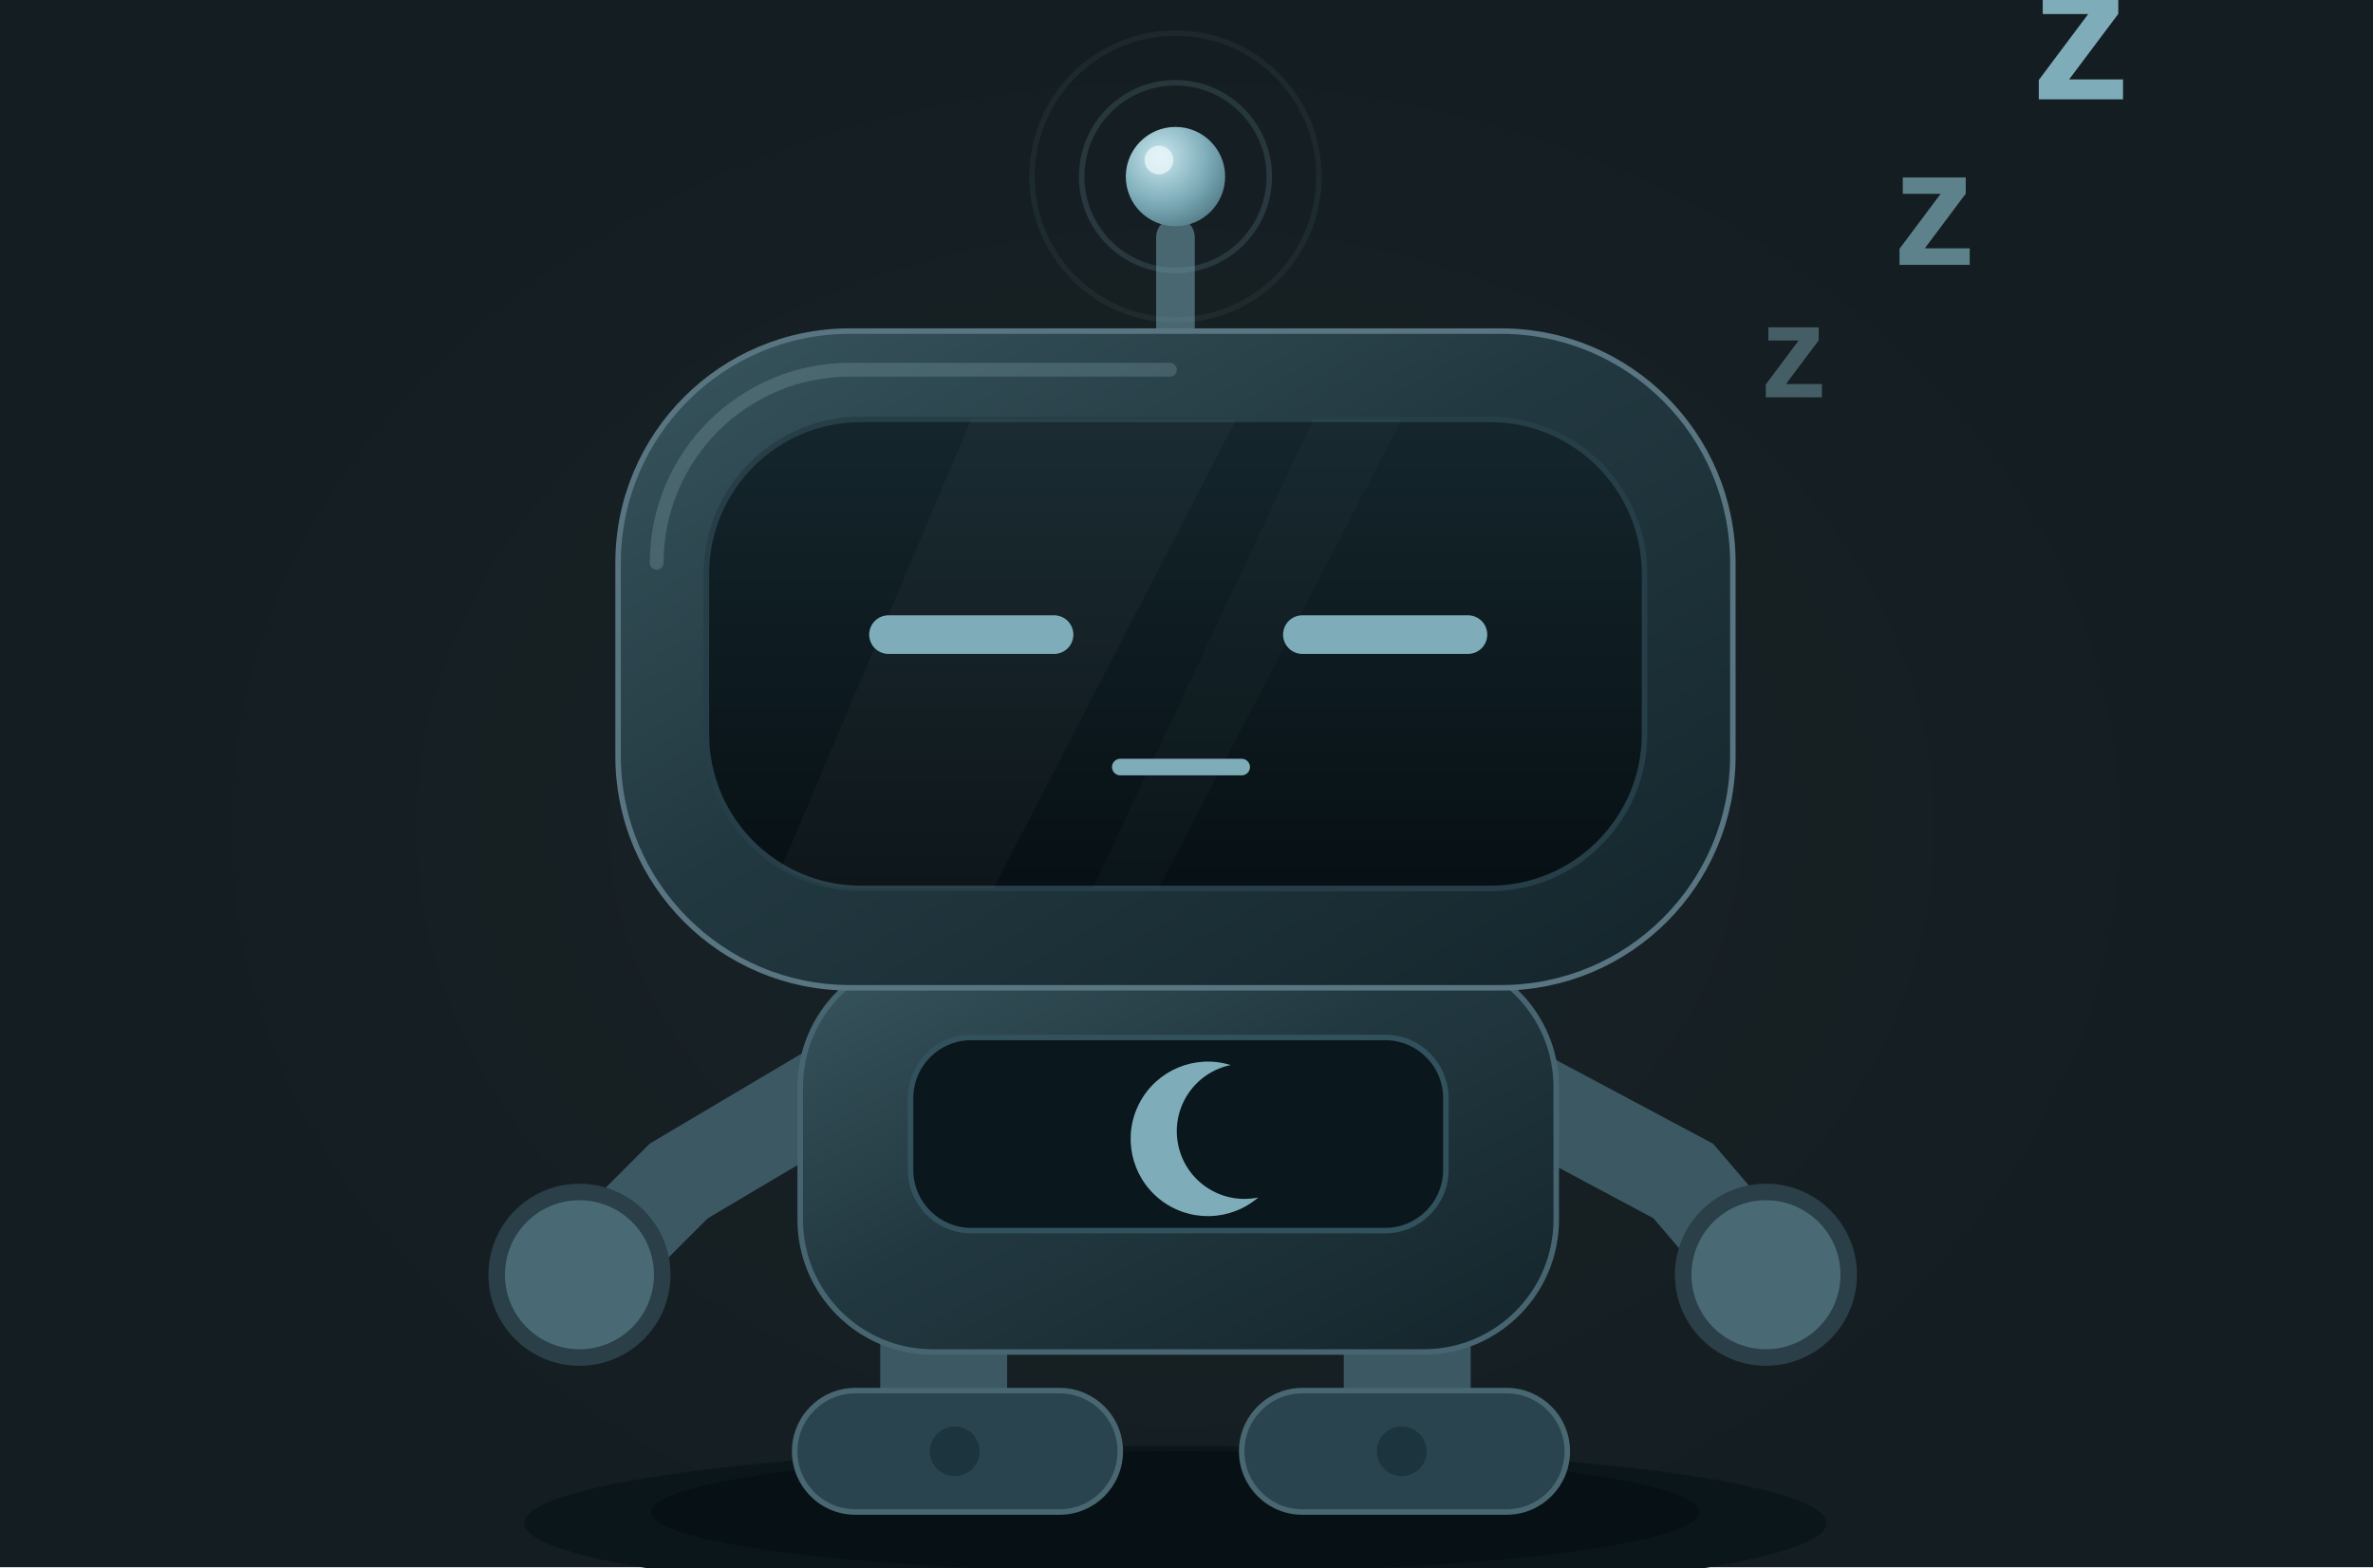
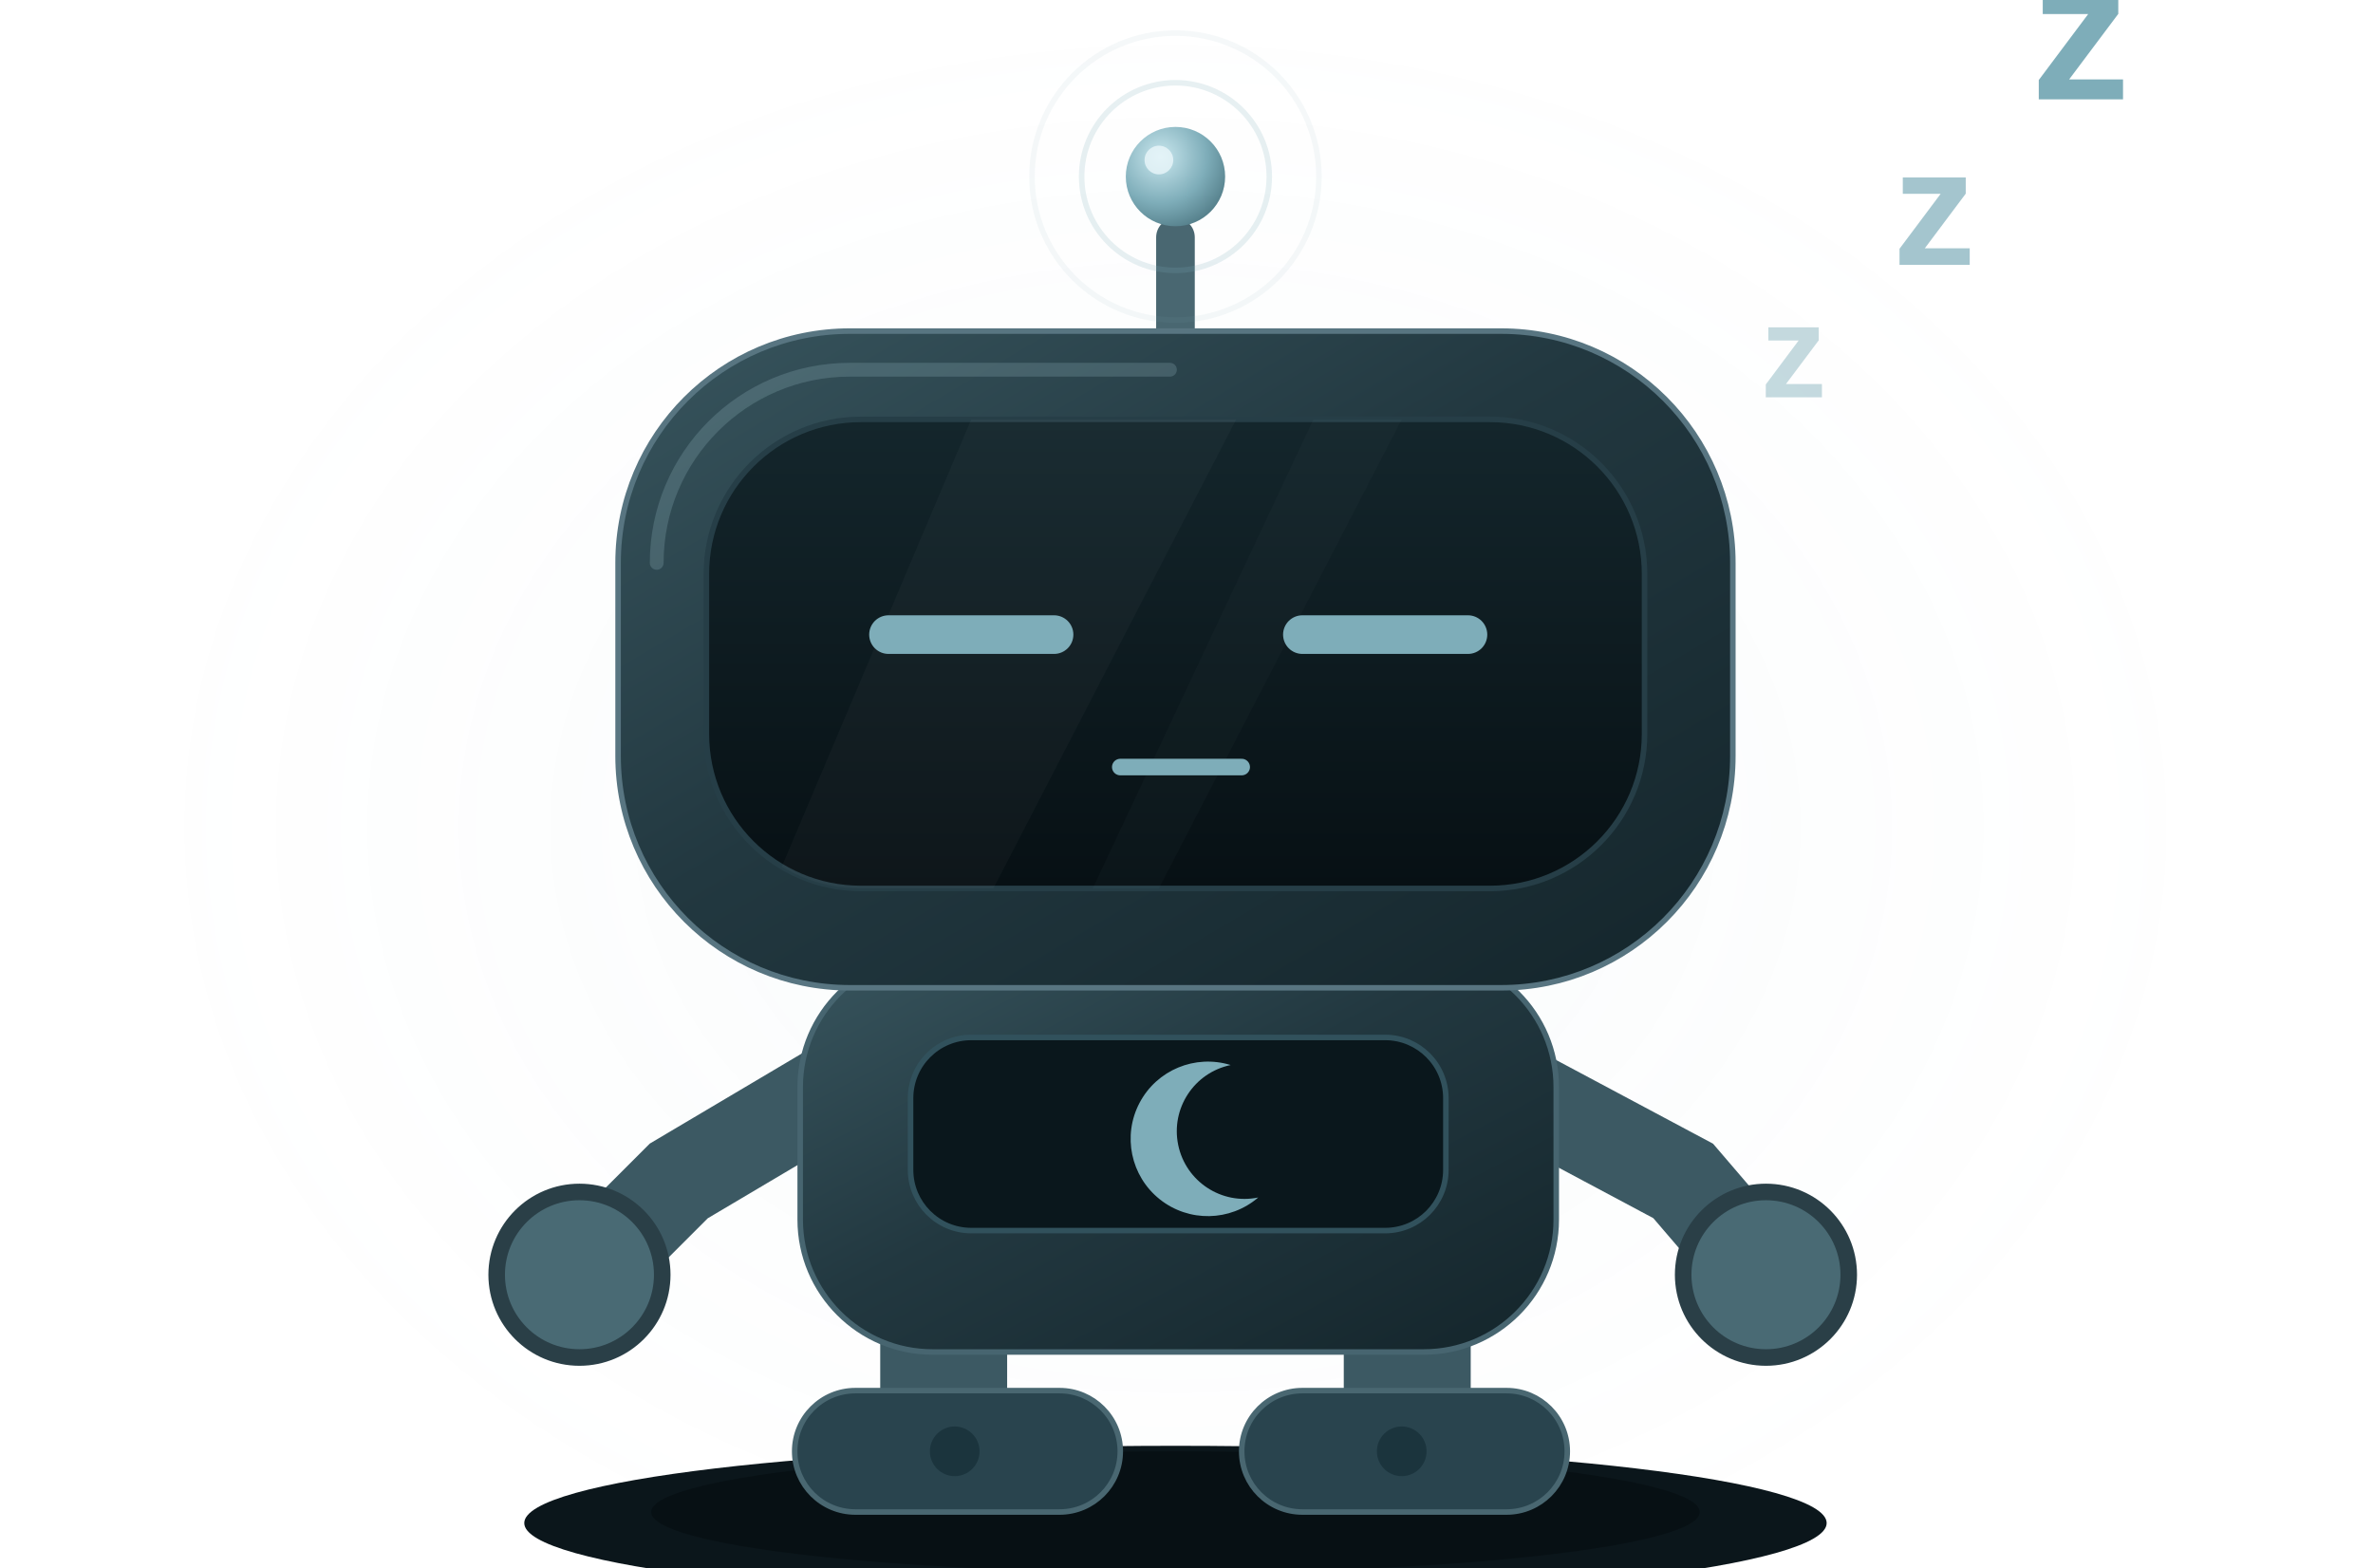
<svg xmlns="http://www.w3.org/2000/svg" width="430" height="284" viewBox="0 0 430 284">
  <defs>
    <linearGradient id="shell" x1="0" y1="0" x2="1" y2="1">
      <stop stop-color="#38555E" />
      <stop offset=".45" stop-color="#223840" />
      <stop offset="1" stop-color="#14252B" />
    </linearGradient>
    <linearGradient id="visor" x1="0" y1="0" x2="0" y2="1">
      <stop stop-color="#14262C" />
      <stop offset="1" stop-color="#071014" />
    </linearGradient>
    <radialGradient id="glow">
      <stop stop-color="#7EADB9" stop-opacity=".05" />
      <stop offset=".55" stop-color="#7EADB9" stop-opacity=".02" />
      <stop offset="1" stop-color="#7EADB9" stop-opacity="0" />
    </radialGradient>
    <radialGradient id="ant" cx=".35" cy=".3" r=".85">
      <stop stop-color="#C9E7EE" />
      <stop offset=".55" stop-color="#7EADB9" />
      <stop offset="1" stop-color="#47707B" />
    </radialGradient>
    <clipPath id="vc">
      <rect x="148" y="166" width="170" height="85" rx="28" />
    </clipPath>
  </defs>
-   <rect width="430" height="284" fill="#141D21" />
  <g font-family="Segoe UI, Arial, sans-serif" transform="translate(-20 -90)">
    <ellipse cx="233" cy="240" rx="190" ry="150" fill="url(#glow)" />
    <ellipse cx="233" cy="366" rx="118" ry="14" fill="#0B161B" />
    <ellipse cx="233" cy="364" rx="95" ry="11" fill="#071014" />
    <path d="M170 288 L143 304 L128 319 M295 288 L325 304 L337 318" fill="none" stroke="#3C5963" stroke-width="17" stroke-linecap="round" />
    <circle cx="125" cy="321" r="15" fill="#496A74" stroke="#2A3F47" stroke-width="3" />
    <circle cx="340" cy="321" r="15" fill="#496A74" stroke="#2A3F47" stroke-width="3" />
    <path d="M191 318 V349 M275 318 V349" stroke="#3C5963" stroke-width="23" stroke-linecap="round" />
    <rect x="164" y="342" width="59" height="22" rx="11" fill="#29444E" stroke="#496771" />
    <rect x="245" y="342" width="59" height="22" rx="11" fill="#29444E" stroke="#496771" />
    <circle cx="193" cy="353" r="4.5" fill="#1B343D" />
    <circle cx="274" cy="353" r="4.5" fill="#1B343D" />
    <rect x="165" y="263" width="137" height="72" rx="24" fill="url(#shell)" stroke="#476570" />
    <rect x="185" y="278" width="97" height="35" rx="11" fill="#0A171C" stroke="#31515C" />
    <path d="M243 283 A14 14 0 1 0 248 307 A12 12 0 0 1 243 283" fill="#7EADB9" />
    <path d="M233 154 V133" stroke="#496771" stroke-width="7" stroke-linecap="round" />
    <circle cx="233" cy="122" r="26" fill="none" stroke="#7EADB9" stroke-opacity=".08" />
    <circle cx="233" cy="122" r="17" fill="none" stroke="#7EADB9" stroke-opacity=".18" />
    <circle cx="233" cy="122" r="9" fill="url(#ant)" />
    <circle cx="230" cy="119" r="2.6" fill="#EAF6FA" opacity=".8" />
    <rect x="132" y="150" width="202" height="119" rx="42" fill="url(#shell)" stroke="#587581" />
    <path d="M139 192 A35 35 0 0 1 174 157 L232 157" fill="none" stroke="#9FC3CD" stroke-opacity=".22" stroke-width="2.5" stroke-linecap="round" />
    <rect x="148" y="166" width="170" height="85" rx="28" fill="url(#visor)" stroke="#263E47" />
    <polygon points="196,166 244,166 200,251 160,251" fill="#D5E6EB" opacity=".035" clip-path="url(#vc)" />
    <polygon points="258,166 274,166 230,251 218,251" fill="#D5E6EB" opacity=".022" clip-path="url(#vc)" />
    <path d="M181 205 H211 M256 205 H286" stroke="#7EADB9" stroke-width="7" stroke-linecap="round" />
    <path d="M223 229 H245" stroke="#7EADB9" stroke-width="3" stroke-linecap="round" />
    <text x="339" y="162" font-size="24" fill="#7EADB9" font-weight="600" text-anchor="start" opacity=".45">z</text>
    <text x="363" y="138" font-size="30" fill="#7EADB9" font-weight="600" text-anchor="start" opacity=".7">z</text>
    <text x="388" y="108" font-size="36" fill="#7EADB9" font-weight="600" text-anchor="start">z</text>
  </g>
</svg>
